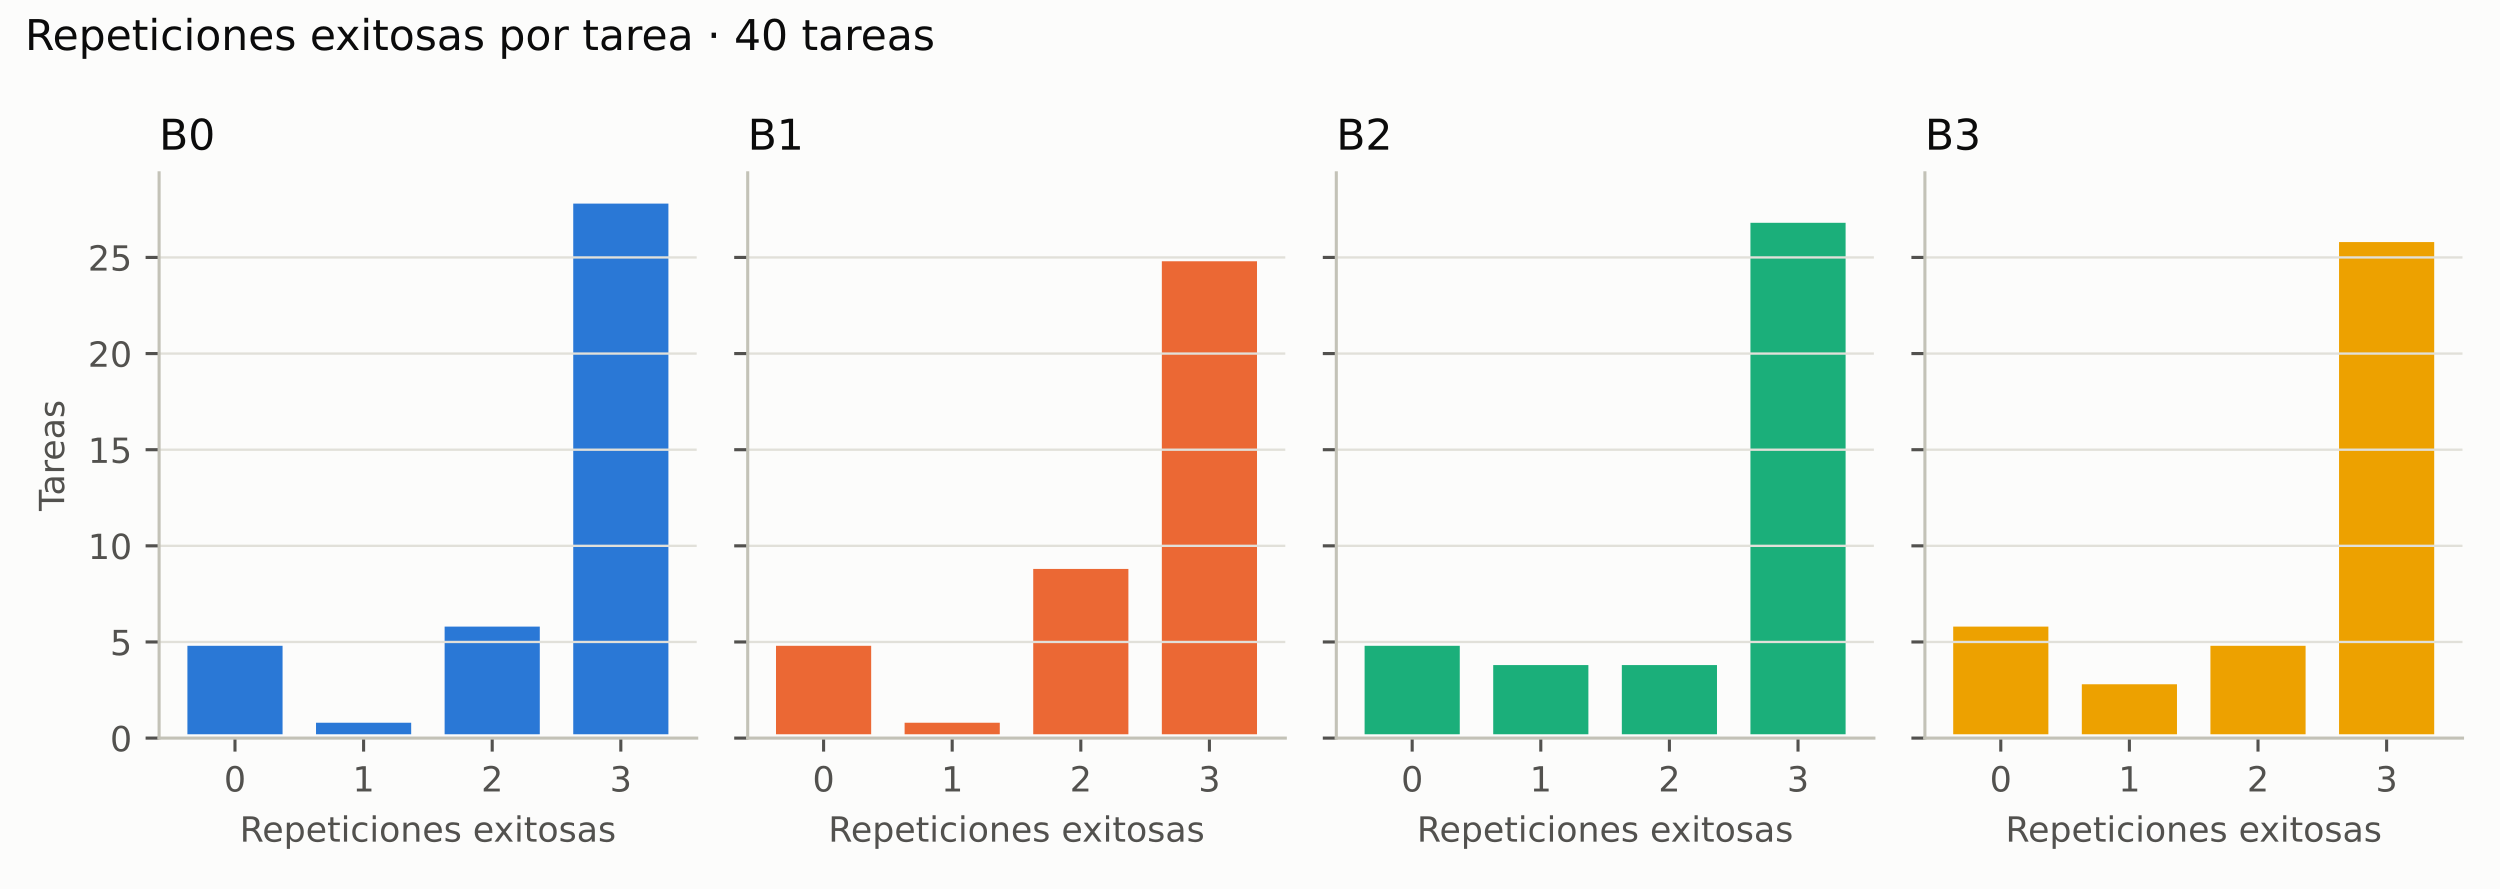
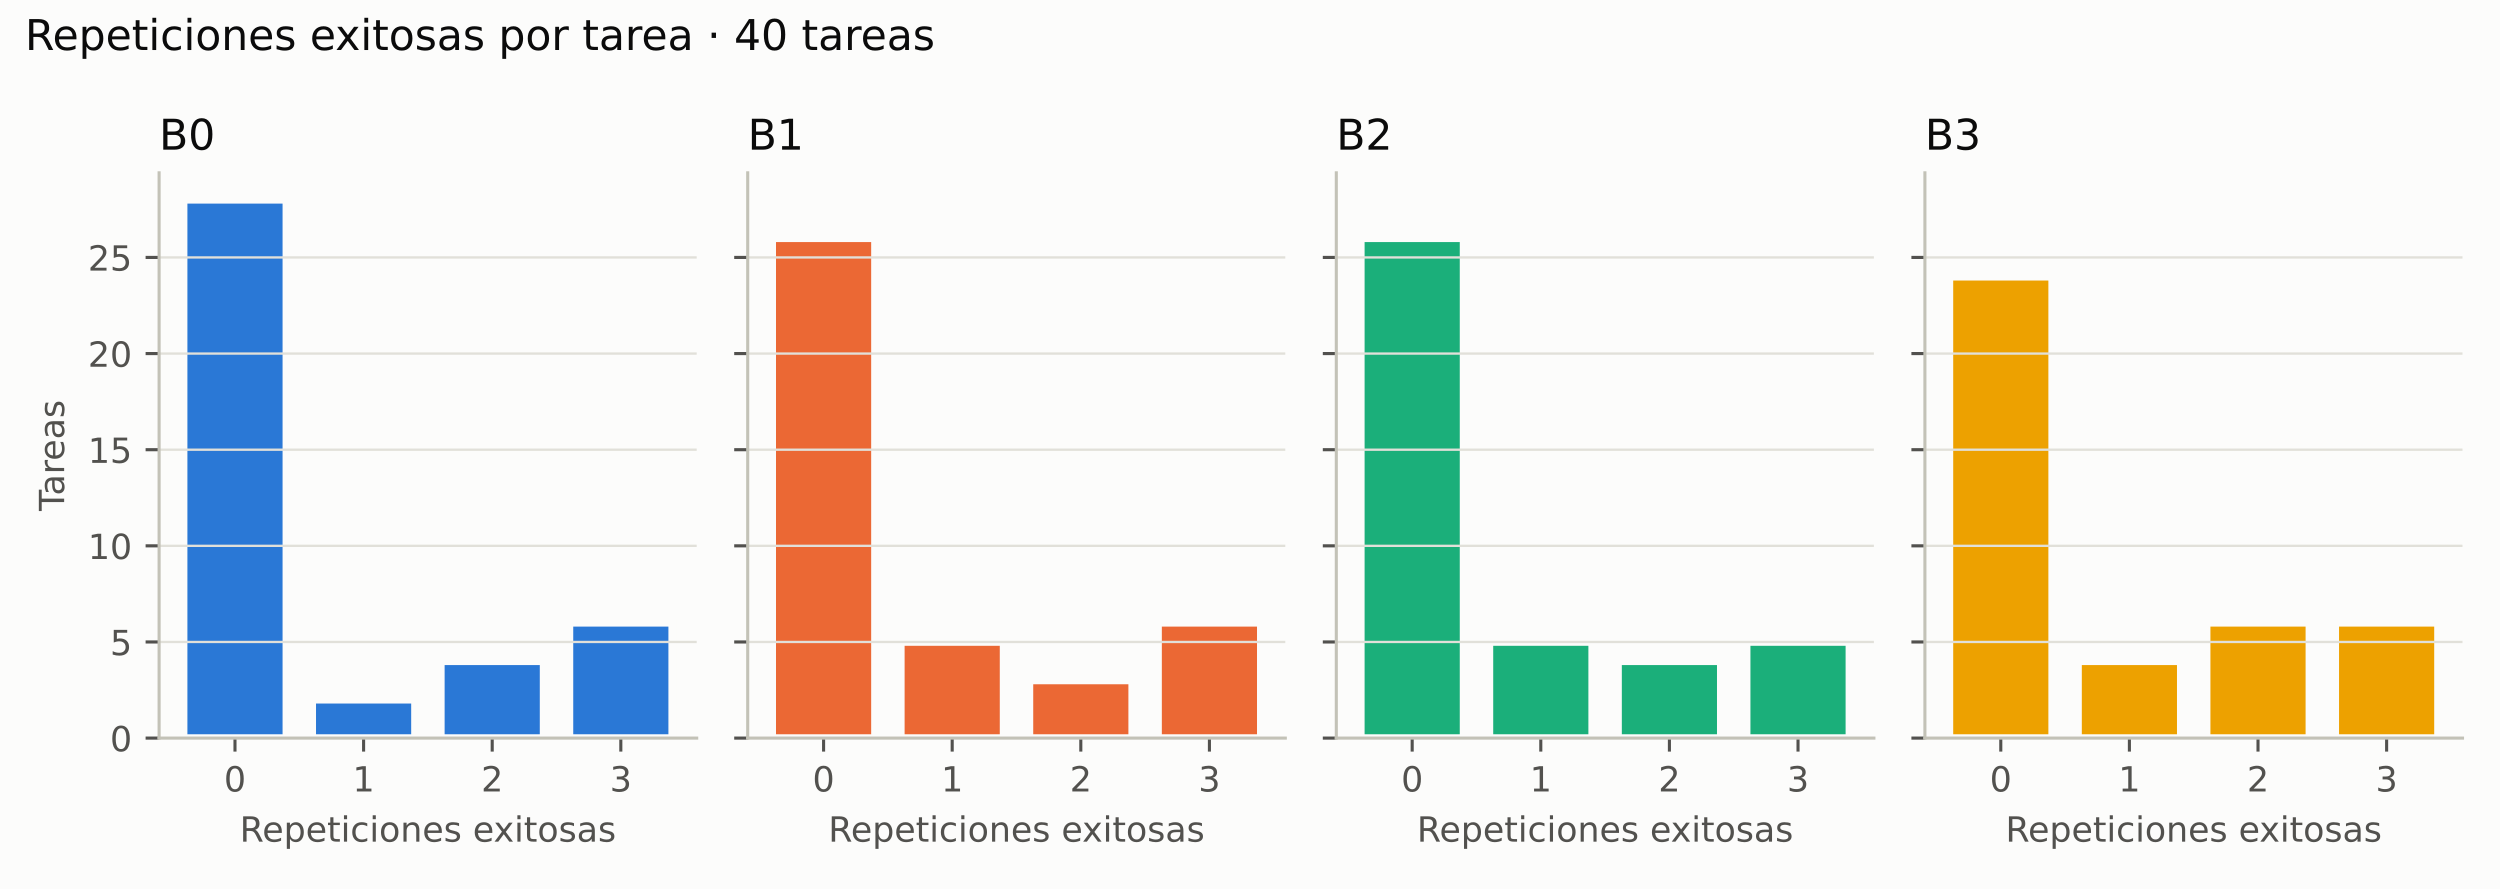
<svg xmlns="http://www.w3.org/2000/svg" xmlns:xlink="http://www.w3.org/1999/xlink" width="648pt" height="230.4pt" viewBox="0 0 648 230.4" version="1.1">
  <defs>
    <style type="text/css">*{stroke-linejoin: round; stroke-linecap: butt}</style>
  </defs>
  <g id="figure_1">
    <g id="patch_1">
      <path d="M 0 230.4  L 648 230.4  L 648 0  L 0 0  z " style="fill: #fcfcfb" />
    </g>
    <g id="axes_1">
      <g id="patch_2">
        <path d="M 41.24 191.318  L 180.585 191.318  L 180.585 44.797  L 41.24 44.797  z " style="fill: #fcfcfb" />
      </g>
      <g id="patch_3">
-         <path d="M 47.574 191.318  L 74.243 191.318  L 74.243 166.399  L 47.574 166.399  z " clip-path="url(#pb1ead396cf)" style="fill: #2a78d6; stroke: #fcfcfb; stroke-width: 2; stroke-linejoin: miter" />
+         <path d="M 47.574 191.318  L 74.243 191.318  L 74.243 51.775  L 47.574 51.775  z " clip-path="url(#pb1ead396cf)" style="fill: #2a78d6; stroke: #fcfcfb; stroke-width: 2; stroke-linejoin: miter" />
      </g>
      <g id="patch_4">
-         <path d="M 80.91 191.318  L 107.579 191.318  L 107.579 186.334  L 80.91 186.334  z " clip-path="url(#pb1ead396cf)" style="fill: #2a78d6; stroke: #fcfcfb; stroke-width: 2; stroke-linejoin: miter" />
+         <path d="M 80.91 191.318  L 107.579 191.318  L 107.579 181.351  L 80.91 181.351  z " clip-path="url(#pb1ead396cf)" style="fill: #2a78d6; stroke: #fcfcfb; stroke-width: 2; stroke-linejoin: miter" />
      </g>
      <g id="patch_5">
-         <path d="M 114.246 191.318  L 140.915 191.318  L 140.915 161.416  L 114.246 161.416  z " clip-path="url(#pb1ead396cf)" style="fill: #2a78d6; stroke: #fcfcfb; stroke-width: 2; stroke-linejoin: miter" />
+         <path d="M 114.246 191.318  L 140.915 191.318  L 140.915 171.383  L 114.246 171.383  z " clip-path="url(#pb1ead396cf)" style="fill: #2a78d6; stroke: #fcfcfb; stroke-width: 2; stroke-linejoin: miter" />
      </g>
      <g id="patch_6">
-         <path d="M 147.582 191.318  L 174.251 191.318  L 174.251 51.775  L 147.582 51.775  z " clip-path="url(#pb1ead396cf)" style="fill: #2a78d6; stroke: #fcfcfb; stroke-width: 2; stroke-linejoin: miter" />
+         <path d="M 147.582 191.318  L 174.251 191.318  L 174.251 161.416  L 147.582 161.416  z " clip-path="url(#pb1ead396cf)" style="fill: #2a78d6; stroke: #fcfcfb; stroke-width: 2; stroke-linejoin: miter" />
      </g>
      <g id="matplotlib.axis_1">
        <g id="xtick_1">
          <g id="line2d_1">
            <defs>
              <path id="m0841af3d36" d="M 0 0  L 0 3.5  " style="stroke: #52514e; stroke-width: 0.8" />
            </defs>
            <g>
              <use xlink:href="#m0841af3d36" x="60.908" y="191.318" style="fill: #52514e; stroke: #52514e; stroke-width: 0.8" />
            </g>
          </g>
          <g id="text_1">
            <g style="fill: #52514e" transform="translate(58.04519 205.1558) scale(0.09 -0.09)">
              <defs>
                <path id="DejaVuSans-13" d="M 2034 4250  Q 1547 4250 1301 3770  Q 1056 3291 1056 2328  Q 1056 1369 1301 889  Q 1547 409 2034 409  Q 2525 409 2770 889  Q 3016 1369 3016 2328  Q 3016 3291 2770 3770  Q 2525 4250 2034 4250  z M 2034 4750  Q 2819 4750 3233 4129  Q 3647 3509 3647 2328  Q 3647 1150 3233 529  Q 2819 -91 2034 -91  Q 1250 -91 836 529  Q 422 1150 422 2328  Q 422 3509 836 4129  Q 1250 4750 2034 4750  z " transform="scale(0.015625)" />
              </defs>
              <use xlink:href="#DejaVuSans-13" />
            </g>
          </g>
        </g>
        <g id="xtick_2">
          <g id="line2d_2">
            <g>
              <use xlink:href="#m0841af3d36" x="94.244" y="191.318" style="fill: #52514e; stroke: #52514e; stroke-width: 0.8" />
            </g>
          </g>
          <g id="text_2">
            <g style="fill: #52514e" transform="translate(91.38131 205.1558) scale(0.09 -0.09)">
              <defs>
                <path id="DejaVuSans-14" d="M 794 531  L 1825 531  L 1825 4091  L 703 3866  L 703 4441  L 1819 4666  L 2450 4666  L 2450 531  L 3481 531  L 3481 0  L 794 0  L 794 531  z " transform="scale(0.015625)" />
              </defs>
              <use xlink:href="#DejaVuSans-14" />
            </g>
          </g>
        </g>
        <g id="xtick_3">
          <g id="line2d_3">
            <g>
              <use xlink:href="#m0841af3d36" x="127.581" y="191.318" style="fill: #52514e; stroke: #52514e; stroke-width: 0.8" />
            </g>
          </g>
          <g id="text_3">
            <g style="fill: #52514e" transform="translate(124.7174 205.1558) scale(0.09 -0.09)">
              <defs>
                <path id="DejaVuSans-15" d="M 1228 531  L 3431 531  L 3431 0  L 469 0  L 469 531  Q 828 903 1448 1529  Q 2069 2156 2228 2338  Q 2531 2678 2651 2914  Q 2772 3150 2772 3378  Q 2772 3750 2511 3984  Q 2250 4219 1831 4219  Q 1534 4219 1204 4116  Q 875 4013 500 3803  L 500 4441  Q 881 4594 1212 4672  Q 1544 4750 1819 4750  Q 2544 4750 2975 4387  Q 3406 4025 3406 3419  Q 3406 3131 3298 2873  Q 3191 2616 2906 2266  Q 2828 2175 2409 1742  Q 1991 1309 1228 531  z " transform="scale(0.015625)" />
              </defs>
              <use xlink:href="#DejaVuSans-15" />
            </g>
          </g>
        </g>
        <g id="xtick_4">
          <g id="line2d_4">
            <g>
              <use xlink:href="#m0841af3d36" x="160.917" y="191.318" style="fill: #52514e; stroke: #52514e; stroke-width: 0.8" />
            </g>
          </g>
          <g id="text_4">
            <g style="fill: #52514e" transform="translate(158.0536 205.1558) scale(0.09 -0.09)">
              <defs>
                <path id="DejaVuSans-16" d="M 2597 2516  Q 3050 2419 3304 2112  Q 3559 1806 3559 1356  Q 3559 666 3084 287  Q 2609 -91 1734 -91  Q 1441 -91 1130 -33  Q 819 25 488 141  L 488 750  Q 750 597 1062 519  Q 1375 441 1716 441  Q 2309 441 2620 675  Q 2931 909 2931 1356  Q 2931 1769 2642 2001  Q 2353 2234 1838 2234  L 1294 2234  L 1294 2753  L 1863 2753  Q 2328 2753 2575 2939  Q 2822 3125 2822 3475  Q 2822 3834 2567 4026  Q 2313 4219 1838 4219  Q 1578 4219 1281 4162  Q 984 4106 628 3988  L 628 4550  Q 988 4650 1302 4700  Q 1616 4750 1894 4750  Q 2613 4750 3031 4423  Q 3450 4097 3450 3541  Q 3450 3153 3228 2886  Q 3006 2619 2597 2516  z " transform="scale(0.015625)" />
              </defs>
              <use xlink:href="#DejaVuSans-16" />
            </g>
          </g>
        </g>
        <g id="text_5">
          <g style="fill: #52514e" transform="translate(62.13813 218.1565) scale(0.09 -0.09)">
            <defs>
              <path id="DejaVuSans-35" d="M 2841 2188  Q 3044 2119 3236 1894  Q 3428 1669 3622 1275  L 4263 0  L 3584 0  L 2988 1197  Q 2756 1666 2539 1819  Q 2322 1972 1947 1972  L 1259 1972  L 1259 0  L 628 0  L 628 4666  L 2053 4666  Q 2853 4666 3247 4331  Q 3641 3997 3641 3322  Q 3641 2881 3436 2590  Q 3231 2300 2841 2188  z M 1259 4147  L 1259 2491  L 2053 2491  Q 2509 2491 2742 2702  Q 2975 2913 2975 3322  Q 2975 3731 2742 3939  Q 2509 4147 2053 4147  L 1259 4147  z " transform="scale(0.015625)" />
              <path id="DejaVuSans-48" d="M 3597 1894  L 3597 1613  L 953 1613  Q 991 1019 1311 708  Q 1631 397 2203 397  Q 2534 397 2845 478  Q 3156 559 3463 722  L 3463 178  Q 3153 47 2828 -22  Q 2503 -91 2169 -91  Q 1331 -91 842 396  Q 353 884 353 1716  Q 353 2575 817 3079  Q 1281 3584 2069 3584  Q 2775 3584 3186 3129  Q 3597 2675 3597 1894  z M 3022 2063  Q 3016 2534 2758 2815  Q 2500 3097 2075 3097  Q 1594 3097 1305 2825  Q 1016 2553 972 2059  L 3022 2063  z " transform="scale(0.015625)" />
              <path id="DejaVuSans-53" d="M 1159 525  L 1159 -1331  L 581 -1331  L 581 3500  L 1159 3500  L 1159 2969  Q 1341 3281 1617 3432  Q 1894 3584 2278 3584  Q 2916 3584 3314 3078  Q 3713 2572 3713 1747  Q 3713 922 3314 415  Q 2916 -91 2278 -91  Q 1894 -91 1617 61  Q 1341 213 1159 525  z M 3116 1747  Q 3116 2381 2855 2742  Q 2594 3103 2138 3103  Q 1681 3103 1420 2742  Q 1159 2381 1159 1747  Q 1159 1113 1420 752  Q 1681 391 2138 391  Q 2594 391 2855 752  Q 3116 1113 3116 1747  z " transform="scale(0.015625)" />
              <path id="DejaVuSans-57" d="M 1172 4494  L 1172 3500  L 2356 3500  L 2356 3053  L 1172 3053  L 1172 1153  Q 1172 725 1289 603  Q 1406 481 1766 481  L 2356 481  L 2356 0  L 1766 0  Q 1100 0 847 248  Q 594 497 594 1153  L 594 3053  L 172 3053  L 172 3500  L 594 3500  L 594 4494  L 1172 4494  z " transform="scale(0.015625)" />
              <path id="DejaVuSans-4c" d="M 603 3500  L 1178 3500  L 1178 0  L 603 0  L 603 3500  z M 603 4863  L 1178 4863  L 1178 4134  L 603 4134  L 603 4863  z " transform="scale(0.015625)" />
              <path id="DejaVuSans-46" d="M 3122 3366  L 3122 2828  Q 2878 2963 2633 3030  Q 2388 3097 2138 3097  Q 1578 3097 1268 2742  Q 959 2388 959 1747  Q 959 1106 1268 751  Q 1578 397 2138 397  Q 2388 397 2633 464  Q 2878 531 3122 666  L 3122 134  Q 2881 22 2623 -34  Q 2366 -91 2075 -91  Q 1284 -91 818 406  Q 353 903 353 1747  Q 353 2603 823 3093  Q 1294 3584 2113 3584  Q 2378 3584 2631 3529  Q 2884 3475 3122 3366  z " transform="scale(0.015625)" />
              <path id="DejaVuSans-52" d="M 1959 3097  Q 1497 3097 1228 2736  Q 959 2375 959 1747  Q 959 1119 1226 758  Q 1494 397 1959 397  Q 2419 397 2687 759  Q 2956 1122 2956 1747  Q 2956 2369 2687 2733  Q 2419 3097 1959 3097  z M 1959 3584  Q 2709 3584 3137 3096  Q 3566 2609 3566 1747  Q 3566 888 3137 398  Q 2709 -91 1959 -91  Q 1206 -91 779 398  Q 353 888 353 1747  Q 353 2609 779 3096  Q 1206 3584 1959 3584  z " transform="scale(0.015625)" />
              <path id="DejaVuSans-51" d="M 3513 2113  L 3513 0  L 2938 0  L 2938 2094  Q 2938 2591 2744 2837  Q 2550 3084 2163 3084  Q 1697 3084 1428 2787  Q 1159 2491 1159 1978  L 1159 0  L 581 0  L 581 3500  L 1159 3500  L 1159 2956  Q 1366 3272 1645 3428  Q 1925 3584 2291 3584  Q 2894 3584 3203 3211  Q 3513 2838 3513 2113  z " transform="scale(0.015625)" />
              <path id="DejaVuSans-56" d="M 2834 3397  L 2834 2853  Q 2591 2978 2328 3040  Q 2066 3103 1784 3103  Q 1356 3103 1142 2972  Q 928 2841 928 2578  Q 928 2378 1081 2264  Q 1234 2150 1697 2047  L 1894 2003  Q 2506 1872 2764 1633  Q 3022 1394 3022 966  Q 3022 478 2636 193  Q 2250 -91 1575 -91  Q 1294 -91 989 -36  Q 684 19 347 128  L 347 722  Q 666 556 975 473  Q 1284 391 1588 391  Q 1994 391 2212 530  Q 2431 669 2431 922  Q 2431 1156 2273 1281  Q 2116 1406 1581 1522  L 1381 1569  Q 847 1681 609 1914  Q 372 2147 372 2553  Q 372 3047 722 3315  Q 1072 3584 1716 3584  Q 2034 3584 2315 3537  Q 2597 3491 2834 3397  z " transform="scale(0.015625)" />
              <path id="DejaVuSans-3" transform="scale(0.015625)" />
              <path id="DejaVuSans-5b" d="M 3513 3500  L 2247 1797  L 3578 0  L 2900 0  L 1881 1375  L 863 0  L 184 0  L 1544 1831  L 300 3500  L 978 3500  L 1906 2253  L 2834 3500  L 3513 3500  z " transform="scale(0.015625)" />
              <path id="DejaVuSans-44" d="M 2194 1759  Q 1497 1759 1228 1600  Q 959 1441 959 1056  Q 959 750 1161 570  Q 1363 391 1709 391  Q 2188 391 2477 730  Q 2766 1069 2766 1631  L 2766 1759  L 2194 1759  z M 3341 1997  L 3341 0  L 2766 0  L 2766 531  Q 2569 213 2275 61  Q 1981 -91 1556 -91  Q 1019 -91 701 211  Q 384 513 384 1019  Q 384 1609 779 1909  Q 1175 2209 1959 2209  L 2766 2209  L 2766 2266  Q 2766 2663 2505 2880  Q 2244 3097 1772 3097  Q 1472 3097 1187 3025  Q 903 2953 641 2809  L 641 3341  Q 956 3463 1253 3523  Q 1550 3584 1831 3584  Q 2591 3584 2966 3190  Q 3341 2797 3341 1997  z " transform="scale(0.015625)" />
            </defs>
            <use xlink:href="#DejaVuSans-35" />
            <use xlink:href="#DejaVuSans-48" transform="translate(65 0)" />
            <use xlink:href="#DejaVuSans-53" transform="translate(126.5312 0)" />
            <use xlink:href="#DejaVuSans-48" transform="translate(190.0156 0)" />
            <use xlink:href="#DejaVuSans-57" transform="translate(251.5469 0)" />
            <use xlink:href="#DejaVuSans-4c" transform="translate(290.75 0)" />
            <use xlink:href="#DejaVuSans-46" transform="translate(318.5312 0)" />
            <use xlink:href="#DejaVuSans-4c" transform="translate(373.5156 0)" />
            <use xlink:href="#DejaVuSans-52" transform="translate(401.2969 0)" />
            <use xlink:href="#DejaVuSans-51" transform="translate(462.4844 0)" />
            <use xlink:href="#DejaVuSans-48" transform="translate(525.8594 0)" />
            <use xlink:href="#DejaVuSans-56" transform="translate(587.3906 0)" />
            <use xlink:href="#DejaVuSans-3" transform="translate(639.4844 0)" />
            <use xlink:href="#DejaVuSans-48" transform="translate(671.2656 0)" />
            <use xlink:href="#DejaVuSans-5b" transform="translate(731.0469 0)" />
            <use xlink:href="#DejaVuSans-4c" transform="translate(790.2344 0)" />
            <use xlink:href="#DejaVuSans-57" transform="translate(818.0156 0)" />
            <use xlink:href="#DejaVuSans-52" transform="translate(857.2188 0)" />
            <use xlink:href="#DejaVuSans-56" transform="translate(918.4062 0)" />
            <use xlink:href="#DejaVuSans-44" transform="translate(970.5 0)" />
            <use xlink:href="#DejaVuSans-56" transform="translate(1031.781 0)" />
          </g>
        </g>
      </g>
      <g id="matplotlib.axis_2">
        <g id="ytick_1">
          <g id="line2d_5">
            <path d="M 41.24 191.318  L 180.585 191.318  " clip-path="url(#pb1ead396cf)" style="fill: none; stroke: #e1e0d9; stroke-width: 0.6; stroke-linecap: square" />
          </g>
          <g id="line2d_6">
            <defs>
              <path id="m4a474083e1" d="M 0 0  L -3.5 0  " style="stroke: #52514e; stroke-width: 0.8" />
            </defs>
            <g>
              <use xlink:href="#m4a474083e1" x="41.24" y="191.318" style="fill: #52514e; stroke: #52514e; stroke-width: 0.8" />
            </g>
          </g>
          <g id="text_6">
            <g style="fill: #52514e" transform="translate(28.51375 194.7368) scale(0.09 -0.09)">
              <use xlink:href="#DejaVuSans-13" />
            </g>
          </g>
        </g>
        <g id="ytick_2">
          <g id="line2d_7">
            <path d="M 41.24 166.399  L 180.585 166.399  " clip-path="url(#pb1ead396cf)" style="fill: none; stroke: #e1e0d9; stroke-width: 0.6; stroke-linecap: square" />
          </g>
          <g id="line2d_8">
            <g>
              <use xlink:href="#m4a474083e1" x="41.24" y="166.399" style="fill: #52514e; stroke: #52514e; stroke-width: 0.8" />
            </g>
          </g>
          <g id="text_7">
            <g style="fill: #52514e" transform="translate(28.51375 169.8184) scale(0.09 -0.09)">
              <defs>
                <path id="DejaVuSans-18" d="M 691 4666  L 3169 4666  L 3169 4134  L 1269 4134  L 1269 2991  Q 1406 3038 1543 3061  Q 1681 3084 1819 3084  Q 2600 3084 3056 2656  Q 3513 2228 3513 1497  Q 3513 744 3044 326  Q 2575 -91 1722 -91  Q 1428 -91 1123 -41  Q 819 9 494 109  L 494 744  Q 775 591 1075 516  Q 1375 441 1709 441  Q 2250 441 2565 725  Q 2881 1009 2881 1497  Q 2881 1984 2565 2268  Q 2250 2553 1709 2553  Q 1456 2553 1204 2497  Q 953 2441 691 2322  L 691 4666  z " transform="scale(0.015625)" />
              </defs>
              <use xlink:href="#DejaVuSans-18" />
            </g>
          </g>
        </g>
        <g id="ytick_3">
          <g id="line2d_9">
            <path d="M 41.24 141.481  L 180.585 141.481  " clip-path="url(#pb1ead396cf)" style="fill: none; stroke: #e1e0d9; stroke-width: 0.6; stroke-linecap: square" />
          </g>
          <g id="line2d_10">
            <g>
              <use xlink:href="#m4a474083e1" x="41.24" y="141.481" style="fill: #52514e; stroke: #52514e; stroke-width: 0.8" />
            </g>
          </g>
          <g id="text_8">
            <g style="fill: #52514e" transform="translate(22.7875 144.8999) scale(0.09 -0.09)">
              <use xlink:href="#DejaVuSans-14" />
              <use xlink:href="#DejaVuSans-13" transform="translate(63.625 0)" />
            </g>
          </g>
        </g>
        <g id="ytick_4">
          <g id="line2d_11">
            <path d="M 41.24 116.563  L 180.585 116.563  " clip-path="url(#pb1ead396cf)" style="fill: none; stroke: #e1e0d9; stroke-width: 0.6; stroke-linecap: square" />
          </g>
          <g id="line2d_12">
            <g>
              <use xlink:href="#m4a474083e1" x="41.24" y="116.563" style="fill: #52514e; stroke: #52514e; stroke-width: 0.8" />
            </g>
          </g>
          <g id="text_9">
            <g style="fill: #52514e" transform="translate(22.7875 119.9815) scale(0.09 -0.09)">
              <use xlink:href="#DejaVuSans-14" />
              <use xlink:href="#DejaVuSans-18" transform="translate(63.625 0)" />
            </g>
          </g>
        </g>
        <g id="ytick_5">
          <g id="line2d_13">
            <path d="M 41.24 91.644  L 180.585 91.644  " clip-path="url(#pb1ead396cf)" style="fill: none; stroke: #e1e0d9; stroke-width: 0.6; stroke-linecap: square" />
          </g>
          <g id="line2d_14">
            <g>
              <use xlink:href="#m4a474083e1" x="41.24" y="91.644" style="fill: #52514e; stroke: #52514e; stroke-width: 0.8" />
            </g>
          </g>
          <g id="text_10">
            <g style="fill: #52514e" transform="translate(22.7875 95.06305) scale(0.09 -0.09)">
              <use xlink:href="#DejaVuSans-15" />
              <use xlink:href="#DejaVuSans-13" transform="translate(63.625 0)" />
            </g>
          </g>
        </g>
        <g id="ytick_6">
          <g id="line2d_15">
            <path d="M 41.24 66.726  L 180.585 66.726  " clip-path="url(#pb1ead396cf)" style="fill: none; stroke: #e1e0d9; stroke-width: 0.6; stroke-linecap: square" />
          </g>
          <g id="line2d_16">
            <g>
              <use xlink:href="#m4a474083e1" x="41.24" y="66.726" style="fill: #52514e; stroke: #52514e; stroke-width: 0.8" />
            </g>
          </g>
          <g id="text_11">
            <g style="fill: #52514e" transform="translate(22.7875 70.1446) scale(0.09 -0.09)">
              <use xlink:href="#DejaVuSans-15" />
              <use xlink:href="#DejaVuSans-18" transform="translate(63.625 0)" />
            </g>
          </g>
        </g>
        <g id="text_12">
          <g style="fill: #52514e" transform="translate(16.62539 132.4408) rotate(-90) scale(0.09 -0.09)">
            <defs>
              <path id="DejaVuSans-37" d="M -19 4666  L 3928 4666  L 3928 4134  L 2272 4134  L 2272 0  L 1638 0  L 1638 4134  L -19 4134  L -19 4666  z " transform="scale(0.015625)" />
              <path id="DejaVuSans-55" d="M 2631 2963  Q 2534 3019 2420 3045  Q 2306 3072 2169 3072  Q 1681 3072 1420 2755  Q 1159 2438 1159 1844  L 1159 0  L 581 0  L 581 3500  L 1159 3500  L 1159 2956  Q 1341 3275 1631 3429  Q 1922 3584 2338 3584  Q 2397 3584 2469 3576  Q 2541 3569 2628 3553  L 2631 2963  z " transform="scale(0.015625)" />
            </defs>
            <use xlink:href="#DejaVuSans-37" />
            <use xlink:href="#DejaVuSans-44" transform="translate(44.53125 0)" />
            <use xlink:href="#DejaVuSans-55" transform="translate(105.8125 0)" />
            <use xlink:href="#DejaVuSans-48" transform="translate(144.7188 0)" />
            <use xlink:href="#DejaVuSans-44" transform="translate(206.25 0)" />
            <use xlink:href="#DejaVuSans-56" transform="translate(267.5312 0)" />
          </g>
        </g>
      </g>
      <g id="patch_7">
        <path d="M 41.24 191.318  L 41.24 44.797  " style="fill: none; stroke: #c3c2b7; stroke-width: 0.8; stroke-linejoin: miter; stroke-linecap: square" />
      </g>
      <g id="patch_8">
        <path d="M 41.24 191.318  L 180.585 191.318  " style="fill: none; stroke: #c3c2b7; stroke-width: 0.8; stroke-linejoin: miter; stroke-linecap: square" />
      </g>
      <g id="text_13">
        <g style="fill: #0b0b0b" transform="translate(41.24 38.79742) scale(0.11 -0.11)">
          <defs>
            <path id="DejaVuSans-25" d="M 1259 2228  L 1259 519  L 2272 519  Q 2781 519 3026 730  Q 3272 941 3272 1375  Q 3272 1813 3026 2020  Q 2781 2228 2272 2228  L 1259 2228  z M 1259 4147  L 1259 2741  L 2194 2741  Q 2656 2741 2882 2914  Q 3109 3088 3109 3444  Q 3109 3797 2882 3972  Q 2656 4147 2194 4147  L 1259 4147  z M 628 4666  L 2241 4666  Q 2963 4666 3353 4366  Q 3744 4066 3744 3513  Q 3744 3084 3544 2831  Q 3344 2578 2956 2516  Q 3422 2416 3680 2098  Q 3938 1781 3938 1306  Q 3938 681 3513 340  Q 3088 0 2303 0  L 628 0  L 628 4666  z " transform="scale(0.015625)" />
          </defs>
          <use xlink:href="#DejaVuSans-25" />
          <use xlink:href="#DejaVuSans-13" transform="translate(68.60938 0)" />
        </g>
      </g>
    </g>
    <g id="axes_2">
      <g id="patch_9">
        <path d="M 193.805 191.318  L 333.15 191.318  L 333.15 44.797  L 193.805 44.797  z " style="fill: #fcfcfb" />
      </g>
      <g id="patch_10">
-         <path d="M 200.139 191.318  L 226.808 191.318  L 226.808 166.399  L 200.139 166.399  z " clip-path="url(#pb74e4a8927)" style="fill: #eb6834; stroke: #fcfcfb; stroke-width: 2; stroke-linejoin: miter" />
+         <path d="M 200.139 191.318  L 226.808 191.318  L 226.808 61.742  L 200.139 61.742  z " clip-path="url(#pb74e4a8927)" style="fill: #eb6834; stroke: #fcfcfb; stroke-width: 2; stroke-linejoin: miter" />
      </g>
      <g id="patch_11">
-         <path d="M 233.475 191.318  L 260.144 191.318  L 260.144 186.334  L 233.475 186.334  z " clip-path="url(#pb74e4a8927)" style="fill: #eb6834; stroke: #fcfcfb; stroke-width: 2; stroke-linejoin: miter" />
+         <path d="M 233.475 191.318  L 260.144 191.318  L 260.144 166.399  L 233.475 166.399  z " clip-path="url(#pb74e4a8927)" style="fill: #eb6834; stroke: #fcfcfb; stroke-width: 2; stroke-linejoin: miter" />
      </g>
      <g id="patch_12">
-         <path d="M 266.811 191.318  L 293.48 191.318  L 293.48 146.465  L 266.811 146.465  z " clip-path="url(#pb74e4a8927)" style="fill: #eb6834; stroke: #fcfcfb; stroke-width: 2; stroke-linejoin: miter" />
+         <path d="M 266.811 191.318  L 293.48 191.318  L 293.48 176.367  L 266.811 176.367  z " clip-path="url(#pb74e4a8927)" style="fill: #eb6834; stroke: #fcfcfb; stroke-width: 2; stroke-linejoin: miter" />
      </g>
      <g id="patch_13">
-         <path d="M 300.147 191.318  L 326.816 191.318  L 326.816 66.726  L 300.147 66.726  z " clip-path="url(#pb74e4a8927)" style="fill: #eb6834; stroke: #fcfcfb; stroke-width: 2; stroke-linejoin: miter" />
+         <path d="M 300.147 191.318  L 326.816 191.318  L 326.816 161.416  L 300.147 161.416  z " clip-path="url(#pb74e4a8927)" style="fill: #eb6834; stroke: #fcfcfb; stroke-width: 2; stroke-linejoin: miter" />
      </g>
      <g id="matplotlib.axis_3">
        <g id="xtick_5">
          <g id="line2d_17">
            <g>
              <use xlink:href="#m0841af3d36" x="213.473" y="191.318" style="fill: #52514e; stroke: #52514e; stroke-width: 0.8" />
            </g>
          </g>
          <g id="text_14">
            <g style="fill: #52514e" transform="translate(210.6102 205.1558) scale(0.09 -0.09)">
              <use xlink:href="#DejaVuSans-13" />
            </g>
          </g>
        </g>
        <g id="xtick_6">
          <g id="line2d_18">
            <g>
              <use xlink:href="#m0841af3d36" x="246.809" y="191.318" style="fill: #52514e; stroke: #52514e; stroke-width: 0.8" />
            </g>
          </g>
          <g id="text_15">
            <g style="fill: #52514e" transform="translate(243.9463 205.1558) scale(0.09 -0.09)">
              <use xlink:href="#DejaVuSans-14" />
            </g>
          </g>
        </g>
        <g id="xtick_7">
          <g id="line2d_19">
            <g>
              <use xlink:href="#m0841af3d36" x="280.146" y="191.318" style="fill: #52514e; stroke: #52514e; stroke-width: 0.8" />
            </g>
          </g>
          <g id="text_16">
            <g style="fill: #52514e" transform="translate(277.2824 205.1558) scale(0.09 -0.09)">
              <use xlink:href="#DejaVuSans-15" />
            </g>
          </g>
        </g>
        <g id="xtick_8">
          <g id="line2d_20">
            <g>
              <use xlink:href="#m0841af3d36" x="313.482" y="191.318" style="fill: #52514e; stroke: #52514e; stroke-width: 0.8" />
            </g>
          </g>
          <g id="text_17">
            <g style="fill: #52514e" transform="translate(310.6186 205.1558) scale(0.09 -0.09)">
              <use xlink:href="#DejaVuSans-16" />
            </g>
          </g>
        </g>
        <g id="text_18">
          <g style="fill: #52514e" transform="translate(214.7031 218.1565) scale(0.09 -0.09)">
            <use xlink:href="#DejaVuSans-35" />
            <use xlink:href="#DejaVuSans-48" transform="translate(65 0)" />
            <use xlink:href="#DejaVuSans-53" transform="translate(126.5312 0)" />
            <use xlink:href="#DejaVuSans-48" transform="translate(190.0156 0)" />
            <use xlink:href="#DejaVuSans-57" transform="translate(251.5469 0)" />
            <use xlink:href="#DejaVuSans-4c" transform="translate(290.75 0)" />
            <use xlink:href="#DejaVuSans-46" transform="translate(318.5312 0)" />
            <use xlink:href="#DejaVuSans-4c" transform="translate(373.5156 0)" />
            <use xlink:href="#DejaVuSans-52" transform="translate(401.2969 0)" />
            <use xlink:href="#DejaVuSans-51" transform="translate(462.4844 0)" />
            <use xlink:href="#DejaVuSans-48" transform="translate(525.8594 0)" />
            <use xlink:href="#DejaVuSans-56" transform="translate(587.3906 0)" />
            <use xlink:href="#DejaVuSans-3" transform="translate(639.4844 0)" />
            <use xlink:href="#DejaVuSans-48" transform="translate(671.2656 0)" />
            <use xlink:href="#DejaVuSans-5b" transform="translate(731.0469 0)" />
            <use xlink:href="#DejaVuSans-4c" transform="translate(790.2344 0)" />
            <use xlink:href="#DejaVuSans-57" transform="translate(818.0156 0)" />
            <use xlink:href="#DejaVuSans-52" transform="translate(857.2188 0)" />
            <use xlink:href="#DejaVuSans-56" transform="translate(918.4062 0)" />
            <use xlink:href="#DejaVuSans-44" transform="translate(970.5 0)" />
            <use xlink:href="#DejaVuSans-56" transform="translate(1031.781 0)" />
          </g>
        </g>
      </g>
      <g id="matplotlib.axis_4">
        <g id="ytick_7">
          <g id="line2d_21">
            <path d="M 193.805 191.318  L 333.15 191.318  " clip-path="url(#pb74e4a8927)" style="fill: none; stroke: #e1e0d9; stroke-width: 0.6; stroke-linecap: square" />
          </g>
          <g id="line2d_22">
            <g>
              <use xlink:href="#m4a474083e1" x="193.805" y="191.318" style="fill: #52514e; stroke: #52514e; stroke-width: 0.8" />
            </g>
          </g>
        </g>
        <g id="ytick_8">
          <g id="line2d_23">
            <path d="M 193.805 166.399  L 333.15 166.399  " clip-path="url(#pb74e4a8927)" style="fill: none; stroke: #e1e0d9; stroke-width: 0.6; stroke-linecap: square" />
          </g>
          <g id="line2d_24">
            <g>
              <use xlink:href="#m4a474083e1" x="193.805" y="166.399" style="fill: #52514e; stroke: #52514e; stroke-width: 0.8" />
            </g>
          </g>
        </g>
        <g id="ytick_9">
          <g id="line2d_25">
            <path d="M 193.805 141.481  L 333.15 141.481  " clip-path="url(#pb74e4a8927)" style="fill: none; stroke: #e1e0d9; stroke-width: 0.6; stroke-linecap: square" />
          </g>
          <g id="line2d_26">
            <g>
              <use xlink:href="#m4a474083e1" x="193.805" y="141.481" style="fill: #52514e; stroke: #52514e; stroke-width: 0.8" />
            </g>
          </g>
        </g>
        <g id="ytick_10">
          <g id="line2d_27">
            <path d="M 193.805 116.563  L 333.15 116.563  " clip-path="url(#pb74e4a8927)" style="fill: none; stroke: #e1e0d9; stroke-width: 0.6; stroke-linecap: square" />
          </g>
          <g id="line2d_28">
            <g>
              <use xlink:href="#m4a474083e1" x="193.805" y="116.563" style="fill: #52514e; stroke: #52514e; stroke-width: 0.8" />
            </g>
          </g>
        </g>
        <g id="ytick_11">
          <g id="line2d_29">
            <path d="M 193.805 91.644  L 333.15 91.644  " clip-path="url(#pb74e4a8927)" style="fill: none; stroke: #e1e0d9; stroke-width: 0.6; stroke-linecap: square" />
          </g>
          <g id="line2d_30">
            <g>
              <use xlink:href="#m4a474083e1" x="193.805" y="91.644" style="fill: #52514e; stroke: #52514e; stroke-width: 0.8" />
            </g>
          </g>
        </g>
        <g id="ytick_12">
          <g id="line2d_31">
            <path d="M 193.805 66.726  L 333.15 66.726  " clip-path="url(#pb74e4a8927)" style="fill: none; stroke: #e1e0d9; stroke-width: 0.6; stroke-linecap: square" />
          </g>
          <g id="line2d_32">
            <g>
              <use xlink:href="#m4a474083e1" x="193.805" y="66.726" style="fill: #52514e; stroke: #52514e; stroke-width: 0.8" />
            </g>
          </g>
        </g>
      </g>
      <g id="patch_14">
        <path d="M 193.805 191.318  L 193.805 44.797  " style="fill: none; stroke: #c3c2b7; stroke-width: 0.8; stroke-linejoin: miter; stroke-linecap: square" />
      </g>
      <g id="patch_15">
        <path d="M 193.805 191.318  L 333.15 191.318  " style="fill: none; stroke: #c3c2b7; stroke-width: 0.8; stroke-linejoin: miter; stroke-linecap: square" />
      </g>
      <g id="text_19">
        <g style="fill: #0b0b0b" transform="translate(193.805 38.79742) scale(0.11 -0.11)">
          <use xlink:href="#DejaVuSans-25" />
          <use xlink:href="#DejaVuSans-14" transform="translate(68.60938 0)" />
        </g>
      </g>
    </g>
    <g id="axes_3">
      <g id="patch_16">
        <path d="M 346.37 191.318  L 485.715 191.318  L 485.715 44.797  L 346.37 44.797  z " style="fill: #fcfcfb" />
      </g>
      <g id="patch_17">
-         <path d="M 352.704 191.318  L 379.373 191.318  L 379.373 166.399  L 352.704 166.399  z " clip-path="url(#p764472d378)" style="fill: #1baf7a; stroke: #fcfcfb; stroke-width: 2; stroke-linejoin: miter" />
+         <path d="M 352.704 191.318  L 379.373 191.318  L 379.373 61.742  L 352.704 61.742  z " clip-path="url(#p764472d378)" style="fill: #1baf7a; stroke: #fcfcfb; stroke-width: 2; stroke-linejoin: miter" />
      </g>
      <g id="patch_18">
-         <path d="M 386.04 191.318  L 412.709 191.318  L 412.709 171.383  L 386.04 171.383  z " clip-path="url(#p764472d378)" style="fill: #1baf7a; stroke: #fcfcfb; stroke-width: 2; stroke-linejoin: miter" />
+         <path d="M 386.04 191.318  L 412.709 191.318  L 412.709 166.399  L 386.04 166.399  z " clip-path="url(#p764472d378)" style="fill: #1baf7a; stroke: #fcfcfb; stroke-width: 2; stroke-linejoin: miter" />
      </g>
      <g id="patch_19">
        <path d="M 419.376 191.318  L 446.045 191.318  L 446.045 171.383  L 419.376 171.383  z " clip-path="url(#p764472d378)" style="fill: #1baf7a; stroke: #fcfcfb; stroke-width: 2; stroke-linejoin: miter" />
      </g>
      <g id="patch_20">
-         <path d="M 452.712 191.318  L 479.381 191.318  L 479.381 56.758  L 452.712 56.758  z " clip-path="url(#p764472d378)" style="fill: #1baf7a; stroke: #fcfcfb; stroke-width: 2; stroke-linejoin: miter" />
+         <path d="M 452.712 191.318  L 479.381 191.318  L 479.381 166.399  L 452.712 166.399  z " clip-path="url(#p764472d378)" style="fill: #1baf7a; stroke: #fcfcfb; stroke-width: 2; stroke-linejoin: miter" />
      </g>
      <g id="matplotlib.axis_5">
        <g id="xtick_9">
          <g id="line2d_33">
            <g>
              <use xlink:href="#m0841af3d36" x="366.038" y="191.318" style="fill: #52514e; stroke: #52514e; stroke-width: 0.8" />
            </g>
          </g>
          <g id="text_20">
            <g style="fill: #52514e" transform="translate(363.1752 205.1558) scale(0.09 -0.09)">
              <use xlink:href="#DejaVuSans-13" />
            </g>
          </g>
        </g>
        <g id="xtick_10">
          <g id="line2d_34">
            <g>
              <use xlink:href="#m0841af3d36" x="399.374" y="191.318" style="fill: #52514e; stroke: #52514e; stroke-width: 0.8" />
            </g>
          </g>
          <g id="text_21">
            <g style="fill: #52514e" transform="translate(396.5113 205.1558) scale(0.09 -0.09)">
              <use xlink:href="#DejaVuSans-14" />
            </g>
          </g>
        </g>
        <g id="xtick_11">
          <g id="line2d_35">
            <g>
              <use xlink:href="#m0841af3d36" x="432.711" y="191.318" style="fill: #52514e; stroke: #52514e; stroke-width: 0.8" />
            </g>
          </g>
          <g id="text_22">
            <g style="fill: #52514e" transform="translate(429.8474 205.1558) scale(0.09 -0.09)">
              <use xlink:href="#DejaVuSans-15" />
            </g>
          </g>
        </g>
        <g id="xtick_12">
          <g id="line2d_36">
            <g>
              <use xlink:href="#m0841af3d36" x="466.047" y="191.318" style="fill: #52514e; stroke: #52514e; stroke-width: 0.8" />
            </g>
          </g>
          <g id="text_23">
            <g style="fill: #52514e" transform="translate(463.1836 205.1558) scale(0.09 -0.09)">
              <use xlink:href="#DejaVuSans-16" />
            </g>
          </g>
        </g>
        <g id="text_24">
          <g style="fill: #52514e" transform="translate(367.2681 218.1565) scale(0.09 -0.09)">
            <use xlink:href="#DejaVuSans-35" />
            <use xlink:href="#DejaVuSans-48" transform="translate(65 0)" />
            <use xlink:href="#DejaVuSans-53" transform="translate(126.5312 0)" />
            <use xlink:href="#DejaVuSans-48" transform="translate(190.0156 0)" />
            <use xlink:href="#DejaVuSans-57" transform="translate(251.5469 0)" />
            <use xlink:href="#DejaVuSans-4c" transform="translate(290.75 0)" />
            <use xlink:href="#DejaVuSans-46" transform="translate(318.5312 0)" />
            <use xlink:href="#DejaVuSans-4c" transform="translate(373.5156 0)" />
            <use xlink:href="#DejaVuSans-52" transform="translate(401.2969 0)" />
            <use xlink:href="#DejaVuSans-51" transform="translate(462.4844 0)" />
            <use xlink:href="#DejaVuSans-48" transform="translate(525.8594 0)" />
            <use xlink:href="#DejaVuSans-56" transform="translate(587.3906 0)" />
            <use xlink:href="#DejaVuSans-3" transform="translate(639.4844 0)" />
            <use xlink:href="#DejaVuSans-48" transform="translate(671.2656 0)" />
            <use xlink:href="#DejaVuSans-5b" transform="translate(731.0469 0)" />
            <use xlink:href="#DejaVuSans-4c" transform="translate(790.2344 0)" />
            <use xlink:href="#DejaVuSans-57" transform="translate(818.0156 0)" />
            <use xlink:href="#DejaVuSans-52" transform="translate(857.2188 0)" />
            <use xlink:href="#DejaVuSans-56" transform="translate(918.4062 0)" />
            <use xlink:href="#DejaVuSans-44" transform="translate(970.5 0)" />
            <use xlink:href="#DejaVuSans-56" transform="translate(1031.781 0)" />
          </g>
        </g>
      </g>
      <g id="matplotlib.axis_6">
        <g id="ytick_13">
          <g id="line2d_37">
            <path d="M 346.37 191.318  L 485.715 191.318  " clip-path="url(#p764472d378)" style="fill: none; stroke: #e1e0d9; stroke-width: 0.6; stroke-linecap: square" />
          </g>
          <g id="line2d_38">
            <g>
              <use xlink:href="#m4a474083e1" x="346.37" y="191.318" style="fill: #52514e; stroke: #52514e; stroke-width: 0.8" />
            </g>
          </g>
        </g>
        <g id="ytick_14">
          <g id="line2d_39">
            <path d="M 346.37 166.399  L 485.715 166.399  " clip-path="url(#p764472d378)" style="fill: none; stroke: #e1e0d9; stroke-width: 0.6; stroke-linecap: square" />
          </g>
          <g id="line2d_40">
            <g>
              <use xlink:href="#m4a474083e1" x="346.37" y="166.399" style="fill: #52514e; stroke: #52514e; stroke-width: 0.8" />
            </g>
          </g>
        </g>
        <g id="ytick_15">
          <g id="line2d_41">
            <path d="M 346.37 141.481  L 485.715 141.481  " clip-path="url(#p764472d378)" style="fill: none; stroke: #e1e0d9; stroke-width: 0.6; stroke-linecap: square" />
          </g>
          <g id="line2d_42">
            <g>
              <use xlink:href="#m4a474083e1" x="346.37" y="141.481" style="fill: #52514e; stroke: #52514e; stroke-width: 0.8" />
            </g>
          </g>
        </g>
        <g id="ytick_16">
          <g id="line2d_43">
            <path d="M 346.37 116.563  L 485.715 116.563  " clip-path="url(#p764472d378)" style="fill: none; stroke: #e1e0d9; stroke-width: 0.6; stroke-linecap: square" />
          </g>
          <g id="line2d_44">
            <g>
              <use xlink:href="#m4a474083e1" x="346.37" y="116.563" style="fill: #52514e; stroke: #52514e; stroke-width: 0.8" />
            </g>
          </g>
        </g>
        <g id="ytick_17">
          <g id="line2d_45">
            <path d="M 346.37 91.644  L 485.715 91.644  " clip-path="url(#p764472d378)" style="fill: none; stroke: #e1e0d9; stroke-width: 0.6; stroke-linecap: square" />
          </g>
          <g id="line2d_46">
            <g>
              <use xlink:href="#m4a474083e1" x="346.37" y="91.644" style="fill: #52514e; stroke: #52514e; stroke-width: 0.8" />
            </g>
          </g>
        </g>
        <g id="ytick_18">
          <g id="line2d_47">
            <path d="M 346.37 66.726  L 485.715 66.726  " clip-path="url(#p764472d378)" style="fill: none; stroke: #e1e0d9; stroke-width: 0.6; stroke-linecap: square" />
          </g>
          <g id="line2d_48">
            <g>
              <use xlink:href="#m4a474083e1" x="346.37" y="66.726" style="fill: #52514e; stroke: #52514e; stroke-width: 0.8" />
            </g>
          </g>
        </g>
      </g>
      <g id="patch_21">
        <path d="M 346.37 191.318  L 346.37 44.797  " style="fill: none; stroke: #c3c2b7; stroke-width: 0.8; stroke-linejoin: miter; stroke-linecap: square" />
      </g>
      <g id="patch_22">
        <path d="M 346.37 191.318  L 485.715 191.318  " style="fill: none; stroke: #c3c2b7; stroke-width: 0.8; stroke-linejoin: miter; stroke-linecap: square" />
      </g>
      <g id="text_25">
        <g style="fill: #0b0b0b" transform="translate(346.37 38.79742) scale(0.11 -0.11)">
          <use xlink:href="#DejaVuSans-25" />
          <use xlink:href="#DejaVuSans-15" transform="translate(68.60938 0)" />
        </g>
      </g>
    </g>
    <g id="axes_4">
      <g id="patch_23">
        <path d="M 498.935 191.318  L 638.28 191.318  L 638.28 44.797  L 498.935 44.797  z " style="fill: #fcfcfb" />
      </g>
      <g id="patch_24">
-         <path d="M 505.269 191.318  L 531.938 191.318  L 531.938 161.416  L 505.269 161.416  z " clip-path="url(#paa1cd2cd39)" style="fill: #eda100; stroke: #fcfcfb; stroke-width: 2; stroke-linejoin: miter" />
+         <path d="M 505.269 191.318  L 531.938 191.318  L 531.938 71.709  L 505.269 71.709  z " clip-path="url(#paa1cd2cd39)" style="fill: #eda100; stroke: #fcfcfb; stroke-width: 2; stroke-linejoin: miter" />
      </g>
      <g id="patch_25">
-         <path d="M 538.605 191.318  L 565.274 191.318  L 565.274 176.367  L 538.605 176.367  z " clip-path="url(#paa1cd2cd39)" style="fill: #eda100; stroke: #fcfcfb; stroke-width: 2; stroke-linejoin: miter" />
+         <path d="M 538.605 191.318  L 565.274 191.318  L 565.274 171.383  L 538.605 171.383  z " clip-path="url(#paa1cd2cd39)" style="fill: #eda100; stroke: #fcfcfb; stroke-width: 2; stroke-linejoin: miter" />
      </g>
      <g id="patch_26">
-         <path d="M 571.941 191.318  L 598.61 191.318  L 598.61 166.399  L 571.941 166.399  z " clip-path="url(#paa1cd2cd39)" style="fill: #eda100; stroke: #fcfcfb; stroke-width: 2; stroke-linejoin: miter" />
+         <path d="M 571.941 191.318  L 598.61 191.318  L 598.61 161.416  L 571.941 161.416  z " clip-path="url(#paa1cd2cd39)" style="fill: #eda100; stroke: #fcfcfb; stroke-width: 2; stroke-linejoin: miter" />
      </g>
      <g id="patch_27">
-         <path d="M 605.277 191.318  L 631.946 191.318  L 631.946 61.742  L 605.277 61.742  z " clip-path="url(#paa1cd2cd39)" style="fill: #eda100; stroke: #fcfcfb; stroke-width: 2; stroke-linejoin: miter" />
+         <path d="M 605.277 191.318  L 631.946 191.318  L 631.946 161.416  L 605.277 161.416  z " clip-path="url(#paa1cd2cd39)" style="fill: #eda100; stroke: #fcfcfb; stroke-width: 2; stroke-linejoin: miter" />
      </g>
      <g id="matplotlib.axis_7">
        <g id="xtick_13">
          <g id="line2d_49">
            <g>
              <use xlink:href="#m0841af3d36" x="518.603" y="191.318" style="fill: #52514e; stroke: #52514e; stroke-width: 0.8" />
            </g>
          </g>
          <g id="text_26">
            <g style="fill: #52514e" transform="translate(515.7402 205.1558) scale(0.09 -0.09)">
              <use xlink:href="#DejaVuSans-13" />
            </g>
          </g>
        </g>
        <g id="xtick_14">
          <g id="line2d_50">
            <g>
              <use xlink:href="#m0841af3d36" x="551.939" y="191.318" style="fill: #52514e; stroke: #52514e; stroke-width: 0.8" />
            </g>
          </g>
          <g id="text_27">
            <g style="fill: #52514e" transform="translate(549.0763 205.1558) scale(0.09 -0.09)">
              <use xlink:href="#DejaVuSans-14" />
            </g>
          </g>
        </g>
        <g id="xtick_15">
          <g id="line2d_51">
            <g>
              <use xlink:href="#m0841af3d36" x="585.276" y="191.318" style="fill: #52514e; stroke: #52514e; stroke-width: 0.8" />
            </g>
          </g>
          <g id="text_28">
            <g style="fill: #52514e" transform="translate(582.4124 205.1558) scale(0.09 -0.09)">
              <use xlink:href="#DejaVuSans-15" />
            </g>
          </g>
        </g>
        <g id="xtick_16">
          <g id="line2d_52">
            <g>
              <use xlink:href="#m0841af3d36" x="618.612" y="191.318" style="fill: #52514e; stroke: #52514e; stroke-width: 0.8" />
            </g>
          </g>
          <g id="text_29">
            <g style="fill: #52514e" transform="translate(615.7486 205.1558) scale(0.09 -0.09)">
              <use xlink:href="#DejaVuSans-16" />
            </g>
          </g>
        </g>
        <g id="text_30">
          <g style="fill: #52514e" transform="translate(519.8331 218.1565) scale(0.09 -0.09)">
            <use xlink:href="#DejaVuSans-35" />
            <use xlink:href="#DejaVuSans-48" transform="translate(65 0)" />
            <use xlink:href="#DejaVuSans-53" transform="translate(126.5312 0)" />
            <use xlink:href="#DejaVuSans-48" transform="translate(190.0156 0)" />
            <use xlink:href="#DejaVuSans-57" transform="translate(251.5469 0)" />
            <use xlink:href="#DejaVuSans-4c" transform="translate(290.75 0)" />
            <use xlink:href="#DejaVuSans-46" transform="translate(318.5312 0)" />
            <use xlink:href="#DejaVuSans-4c" transform="translate(373.5156 0)" />
            <use xlink:href="#DejaVuSans-52" transform="translate(401.2969 0)" />
            <use xlink:href="#DejaVuSans-51" transform="translate(462.4844 0)" />
            <use xlink:href="#DejaVuSans-48" transform="translate(525.8594 0)" />
            <use xlink:href="#DejaVuSans-56" transform="translate(587.3906 0)" />
            <use xlink:href="#DejaVuSans-3" transform="translate(639.4844 0)" />
            <use xlink:href="#DejaVuSans-48" transform="translate(671.2656 0)" />
            <use xlink:href="#DejaVuSans-5b" transform="translate(731.0469 0)" />
            <use xlink:href="#DejaVuSans-4c" transform="translate(790.2344 0)" />
            <use xlink:href="#DejaVuSans-57" transform="translate(818.0156 0)" />
            <use xlink:href="#DejaVuSans-52" transform="translate(857.2188 0)" />
            <use xlink:href="#DejaVuSans-56" transform="translate(918.4062 0)" />
            <use xlink:href="#DejaVuSans-44" transform="translate(970.5 0)" />
            <use xlink:href="#DejaVuSans-56" transform="translate(1031.781 0)" />
          </g>
        </g>
      </g>
      <g id="matplotlib.axis_8">
        <g id="ytick_19">
          <g id="line2d_53">
            <path d="M 498.935 191.318  L 638.28 191.318  " clip-path="url(#paa1cd2cd39)" style="fill: none; stroke: #e1e0d9; stroke-width: 0.6; stroke-linecap: square" />
          </g>
          <g id="line2d_54">
            <g>
              <use xlink:href="#m4a474083e1" x="498.935" y="191.318" style="fill: #52514e; stroke: #52514e; stroke-width: 0.8" />
            </g>
          </g>
        </g>
        <g id="ytick_20">
          <g id="line2d_55">
            <path d="M 498.935 166.399  L 638.28 166.399  " clip-path="url(#paa1cd2cd39)" style="fill: none; stroke: #e1e0d9; stroke-width: 0.6; stroke-linecap: square" />
          </g>
          <g id="line2d_56">
            <g>
              <use xlink:href="#m4a474083e1" x="498.935" y="166.399" style="fill: #52514e; stroke: #52514e; stroke-width: 0.8" />
            </g>
          </g>
        </g>
        <g id="ytick_21">
          <g id="line2d_57">
            <path d="M 498.935 141.481  L 638.28 141.481  " clip-path="url(#paa1cd2cd39)" style="fill: none; stroke: #e1e0d9; stroke-width: 0.6; stroke-linecap: square" />
          </g>
          <g id="line2d_58">
            <g>
              <use xlink:href="#m4a474083e1" x="498.935" y="141.481" style="fill: #52514e; stroke: #52514e; stroke-width: 0.8" />
            </g>
          </g>
        </g>
        <g id="ytick_22">
          <g id="line2d_59">
            <path d="M 498.935 116.563  L 638.28 116.563  " clip-path="url(#paa1cd2cd39)" style="fill: none; stroke: #e1e0d9; stroke-width: 0.6; stroke-linecap: square" />
          </g>
          <g id="line2d_60">
            <g>
              <use xlink:href="#m4a474083e1" x="498.935" y="116.563" style="fill: #52514e; stroke: #52514e; stroke-width: 0.8" />
            </g>
          </g>
        </g>
        <g id="ytick_23">
          <g id="line2d_61">
            <path d="M 498.935 91.644  L 638.28 91.644  " clip-path="url(#paa1cd2cd39)" style="fill: none; stroke: #e1e0d9; stroke-width: 0.6; stroke-linecap: square" />
          </g>
          <g id="line2d_62">
            <g>
              <use xlink:href="#m4a474083e1" x="498.935" y="91.644" style="fill: #52514e; stroke: #52514e; stroke-width: 0.8" />
            </g>
          </g>
        </g>
        <g id="ytick_24">
          <g id="line2d_63">
            <path d="M 498.935 66.726  L 638.28 66.726  " clip-path="url(#paa1cd2cd39)" style="fill: none; stroke: #e1e0d9; stroke-width: 0.6; stroke-linecap: square" />
          </g>
          <g id="line2d_64">
            <g>
              <use xlink:href="#m4a474083e1" x="498.935" y="66.726" style="fill: #52514e; stroke: #52514e; stroke-width: 0.8" />
            </g>
          </g>
        </g>
      </g>
      <g id="patch_28">
        <path d="M 498.935 191.318  L 498.935 44.797  " style="fill: none; stroke: #c3c2b7; stroke-width: 0.8; stroke-linejoin: miter; stroke-linecap: square" />
      </g>
      <g id="patch_29">
        <path d="M 498.935 191.318  L 638.28 191.318  " style="fill: none; stroke: #c3c2b7; stroke-width: 0.8; stroke-linejoin: miter; stroke-linecap: square" />
      </g>
      <g id="text_31">
        <g style="fill: #0b0b0b" transform="translate(498.935 38.79742) scale(0.11 -0.11)">
          <use xlink:href="#DejaVuSans-25" />
          <use xlink:href="#DejaVuSans-16" transform="translate(68.60938 0)" />
        </g>
      </g>
    </g>
    <g id="text_32">
      <g style="fill: #0b0b0b" transform="translate(6.48 12.96628) scale(0.11 -0.11)">
        <defs>
          <path id="DejaVuSans-79" d="M 684 2619  L 1344 2619  L 1344 1825  L 684 1825  L 684 2619  z " transform="scale(0.015625)" />
          <path id="DejaVuSans-17" d="M 2419 4116  L 825 1625  L 2419 1625  L 2419 4116  z M 2253 4666  L 3047 4666  L 3047 1625  L 3713 1625  L 3713 1100  L 3047 1100  L 3047 0  L 2419 0  L 2419 1100  L 313 1100  L 313 1709  L 2253 4666  z " transform="scale(0.015625)" />
        </defs>
        <use xlink:href="#DejaVuSans-35" />
        <use xlink:href="#DejaVuSans-48" transform="translate(65 0)" />
        <use xlink:href="#DejaVuSans-53" transform="translate(126.5312 0)" />
        <use xlink:href="#DejaVuSans-48" transform="translate(190.0156 0)" />
        <use xlink:href="#DejaVuSans-57" transform="translate(251.5469 0)" />
        <use xlink:href="#DejaVuSans-4c" transform="translate(290.75 0)" />
        <use xlink:href="#DejaVuSans-46" transform="translate(318.5312 0)" />
        <use xlink:href="#DejaVuSans-4c" transform="translate(373.5156 0)" />
        <use xlink:href="#DejaVuSans-52" transform="translate(401.2969 0)" />
        <use xlink:href="#DejaVuSans-51" transform="translate(462.4844 0)" />
        <use xlink:href="#DejaVuSans-48" transform="translate(525.8594 0)" />
        <use xlink:href="#DejaVuSans-56" transform="translate(587.3906 0)" />
        <use xlink:href="#DejaVuSans-3" transform="translate(639.4844 0)" />
        <use xlink:href="#DejaVuSans-48" transform="translate(671.2656 0)" />
        <use xlink:href="#DejaVuSans-5b" transform="translate(731.0469 0)" />
        <use xlink:href="#DejaVuSans-4c" transform="translate(790.2344 0)" />
        <use xlink:href="#DejaVuSans-57" transform="translate(818.0156 0)" />
        <use xlink:href="#DejaVuSans-52" transform="translate(857.2188 0)" />
        <use xlink:href="#DejaVuSans-56" transform="translate(918.4062 0)" />
        <use xlink:href="#DejaVuSans-44" transform="translate(970.5 0)" />
        <use xlink:href="#DejaVuSans-56" transform="translate(1031.781 0)" />
        <use xlink:href="#DejaVuSans-3" transform="translate(1083.875 0)" />
        <use xlink:href="#DejaVuSans-53" transform="translate(1115.656 0)" />
        <use xlink:href="#DejaVuSans-52" transform="translate(1179.141 0)" />
        <use xlink:href="#DejaVuSans-55" transform="translate(1240.328 0)" />
        <use xlink:href="#DejaVuSans-3" transform="translate(1281.438 0)" />
        <use xlink:href="#DejaVuSans-57" transform="translate(1313.219 0)" />
        <use xlink:href="#DejaVuSans-44" transform="translate(1352.422 0)" />
        <use xlink:href="#DejaVuSans-55" transform="translate(1413.703 0)" />
        <use xlink:href="#DejaVuSans-48" transform="translate(1452.609 0)" />
        <use xlink:href="#DejaVuSans-44" transform="translate(1514.141 0)" />
        <use xlink:href="#DejaVuSans-3" transform="translate(1575.422 0)" />
        <use xlink:href="#DejaVuSans-79" transform="translate(1607.203 0)" />
        <use xlink:href="#DejaVuSans-3" transform="translate(1638.984 0)" />
        <use xlink:href="#DejaVuSans-17" transform="translate(1670.766 0)" />
        <use xlink:href="#DejaVuSans-13" transform="translate(1734.391 0)" />
        <use xlink:href="#DejaVuSans-3" transform="translate(1798.016 0)" />
        <use xlink:href="#DejaVuSans-57" transform="translate(1829.797 0)" />
        <use xlink:href="#DejaVuSans-44" transform="translate(1869 0)" />
        <use xlink:href="#DejaVuSans-55" transform="translate(1930.281 0)" />
        <use xlink:href="#DejaVuSans-48" transform="translate(1969.188 0)" />
        <use xlink:href="#DejaVuSans-44" transform="translate(2030.719 0)" />
        <use xlink:href="#DejaVuSans-56" transform="translate(2092 0)" />
      </g>
    </g>
  </g>
  <defs>
    <clipPath id="pb1ead396cf">
      <rect x="41.24" y="44.797" width="139.345" height="146.52" />
    </clipPath>
    <clipPath id="pb74e4a8927">
      <rect x="193.805" y="44.797" width="139.345" height="146.52" />
    </clipPath>
    <clipPath id="p764472d378">
      <rect x="346.37" y="44.797" width="139.345" height="146.52" />
    </clipPath>
    <clipPath id="paa1cd2cd39">
      <rect x="498.935" y="44.797" width="139.345" height="146.52" />
    </clipPath>
  </defs>
</svg>
